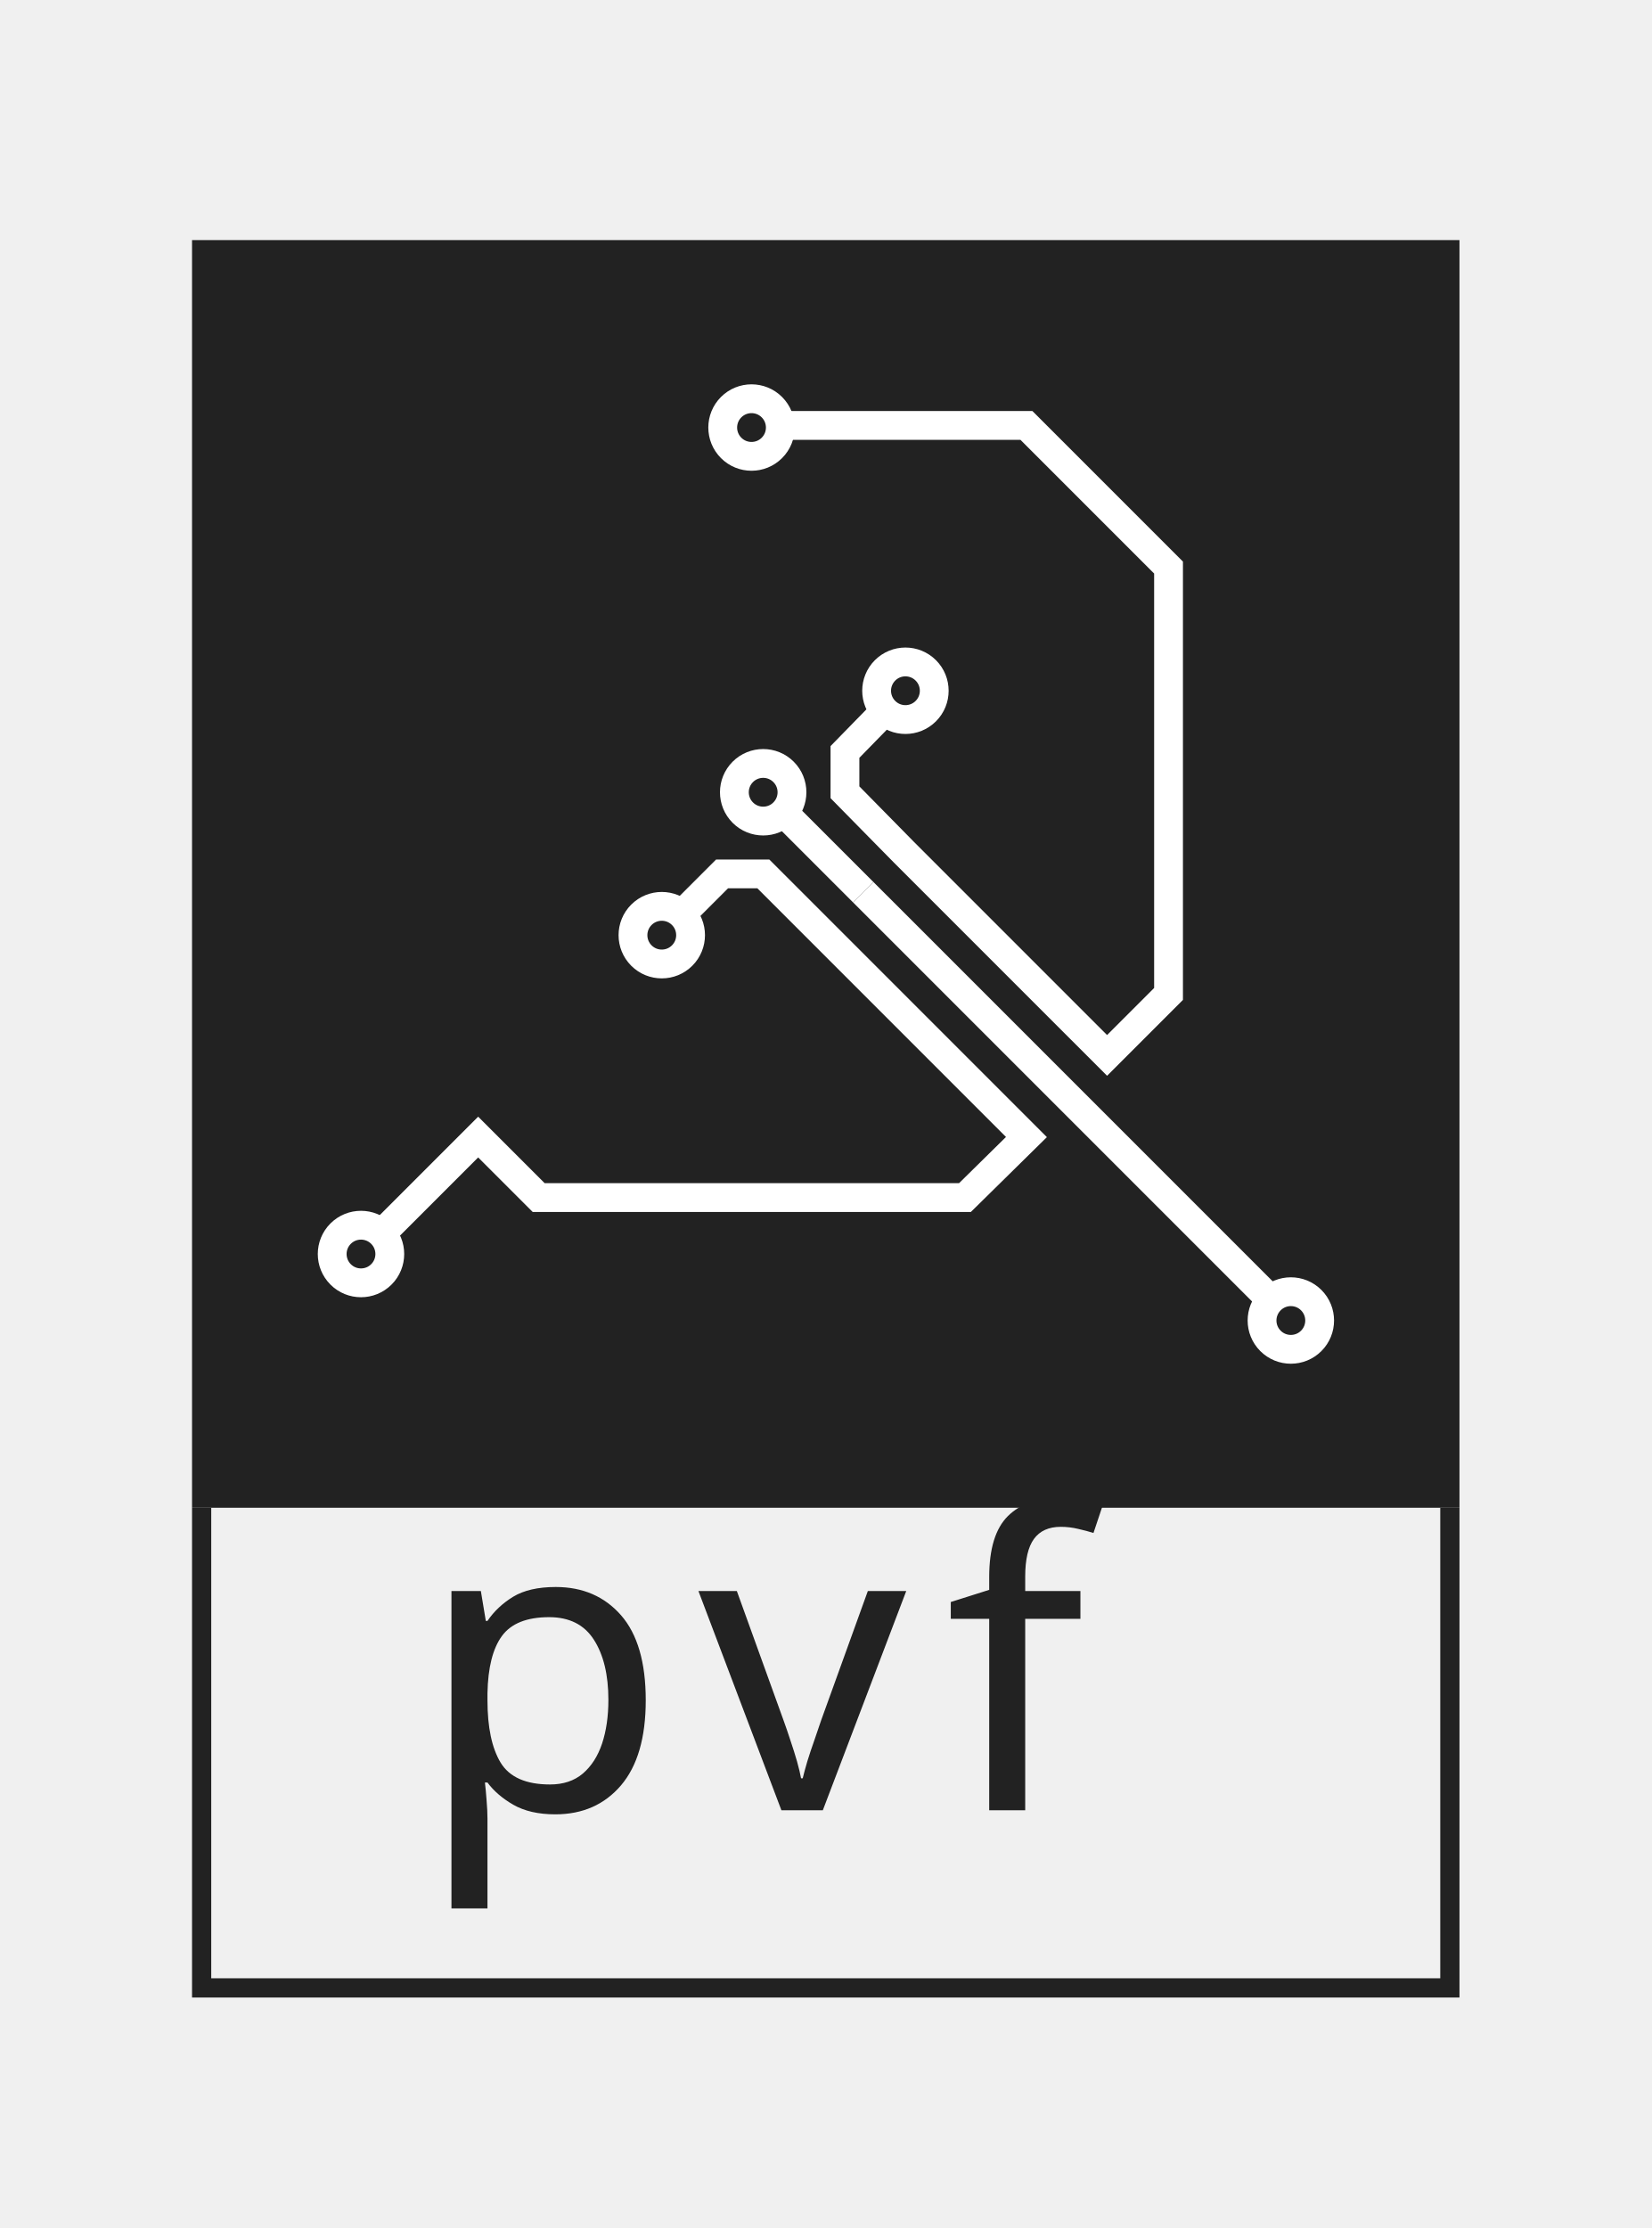
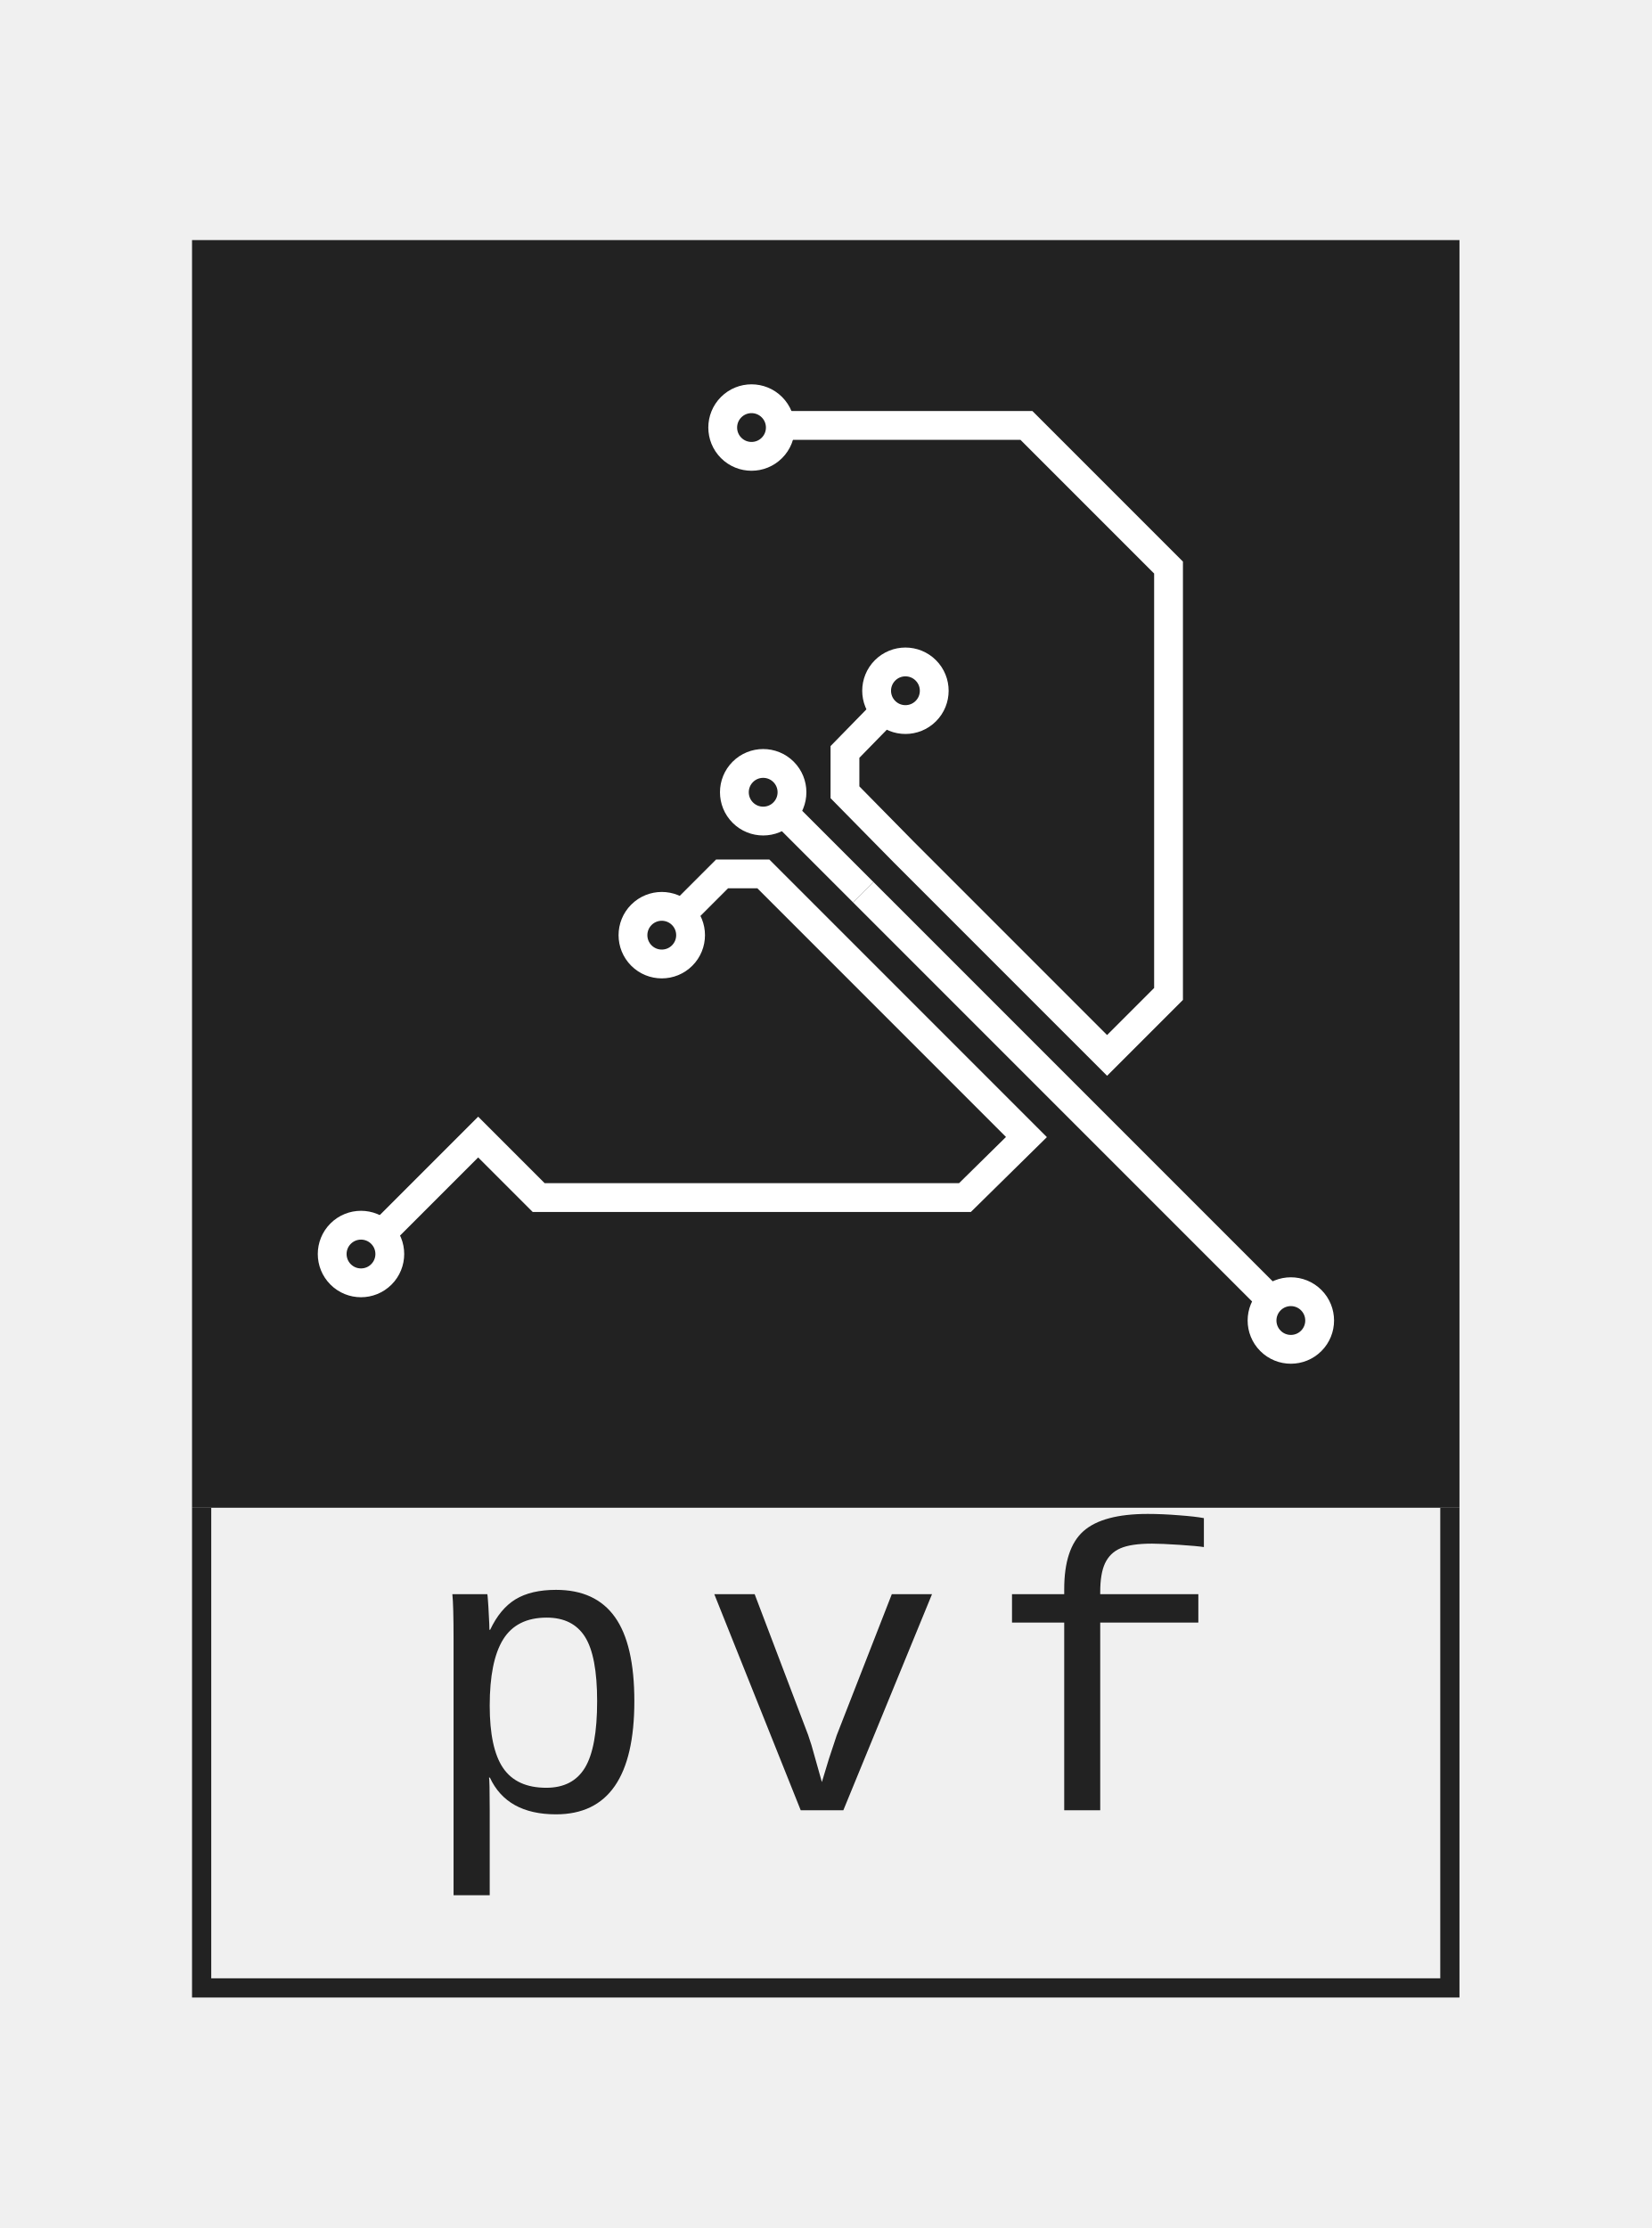
<svg xmlns="http://www.w3.org/2000/svg" version="1.1" id="Layer_1" x="0px" y="0px" viewBox="0 0 172 232" style="enable-background:new 0 0 172 232;" xml:space="preserve">
  <style type="text/css">
	.st0{fill:#222222;}
	.st1{fill:none;stroke:#FFFFFF;stroke-width:3;stroke-miterlimit:10;}
- 	.st2{font-family:'CourierNewPSMT';}
+ 	.st2{font-family:'Courier New';}
	.st3{font-size:42.601px;}
	.st4{letter-spacing:4;}
	.st5{fill:none;stroke:#222222;stroke-width:2;stroke-miterlimit:10;}
</style>
  <g>
    <rect x="20" y="25" class="st0" width="132" height="132" />
    <g>
      <ellipse transform="matrix(0.7071 -0.7071 0.7071 0.7071 -48.669 77.2261)" class="st1" cx="68.9" cy="97.4" rx="3" ry="3" />
      <ellipse transform="matrix(0.7071 -0.7071 0.7071 0.7071 -81.3379 64.8199)" class="st1" cx="37.6" cy="130.6" rx="3" ry="3" />
      <ellipse transform="matrix(0.7071 -0.7071 0.7071 0.7071 -35.0672 80.3757)" class="st1" cx="79.5" cy="82.5" rx="3" ry="3" />
      <ellipse transform="matrix(0.7071 -0.7071 0.7071 0.7071 -8.5631 68.4194)" class="st1" cx="78.3" cy="44.5" rx="3" ry="3" />
      <ellipse transform="matrix(0.7071 -0.7071 0.7071 0.7071 -57.8224 135.3117)" class="st1" cx="134.4" cy="137.5" rx="3" ry="3" />
      <ellipse transform="matrix(0.7071 -0.7071 0.7071 0.7071 -23.2222 87.7665)" class="st1" cx="94.3" cy="71.9" rx="3" ry="3" />
      <line class="st1" x1="81.6" y1="84.6" x2="89.9" y2="92.9" />
      <line class="st1" x1="89.9" y1="92.9" x2="132.3" y2="135.3" />
      <polyline class="st1" points="39.7,128.5 49.8,118.4 56.1,124.7 100.5,124.7 106.9,118.4 85.7,97.2 79.5,91 75.2,91 71,95.2   " />
      <polyline class="st1" points="81.3,44.3 106.9,44.3 121.7,59.1 121.7,103.5 115.3,109.9 94.1,88.7 88,82.5 88,78.3 92.2,74   " />
    </g>
    <text transform="matrix(1 0 0 1 43.3934 188.5032)" class="st0 st2 st3 st4">pvf</text>
    <polyline class="st5" points="21,157 21,207 151,207 151,157  " />
  </g>
</svg>
